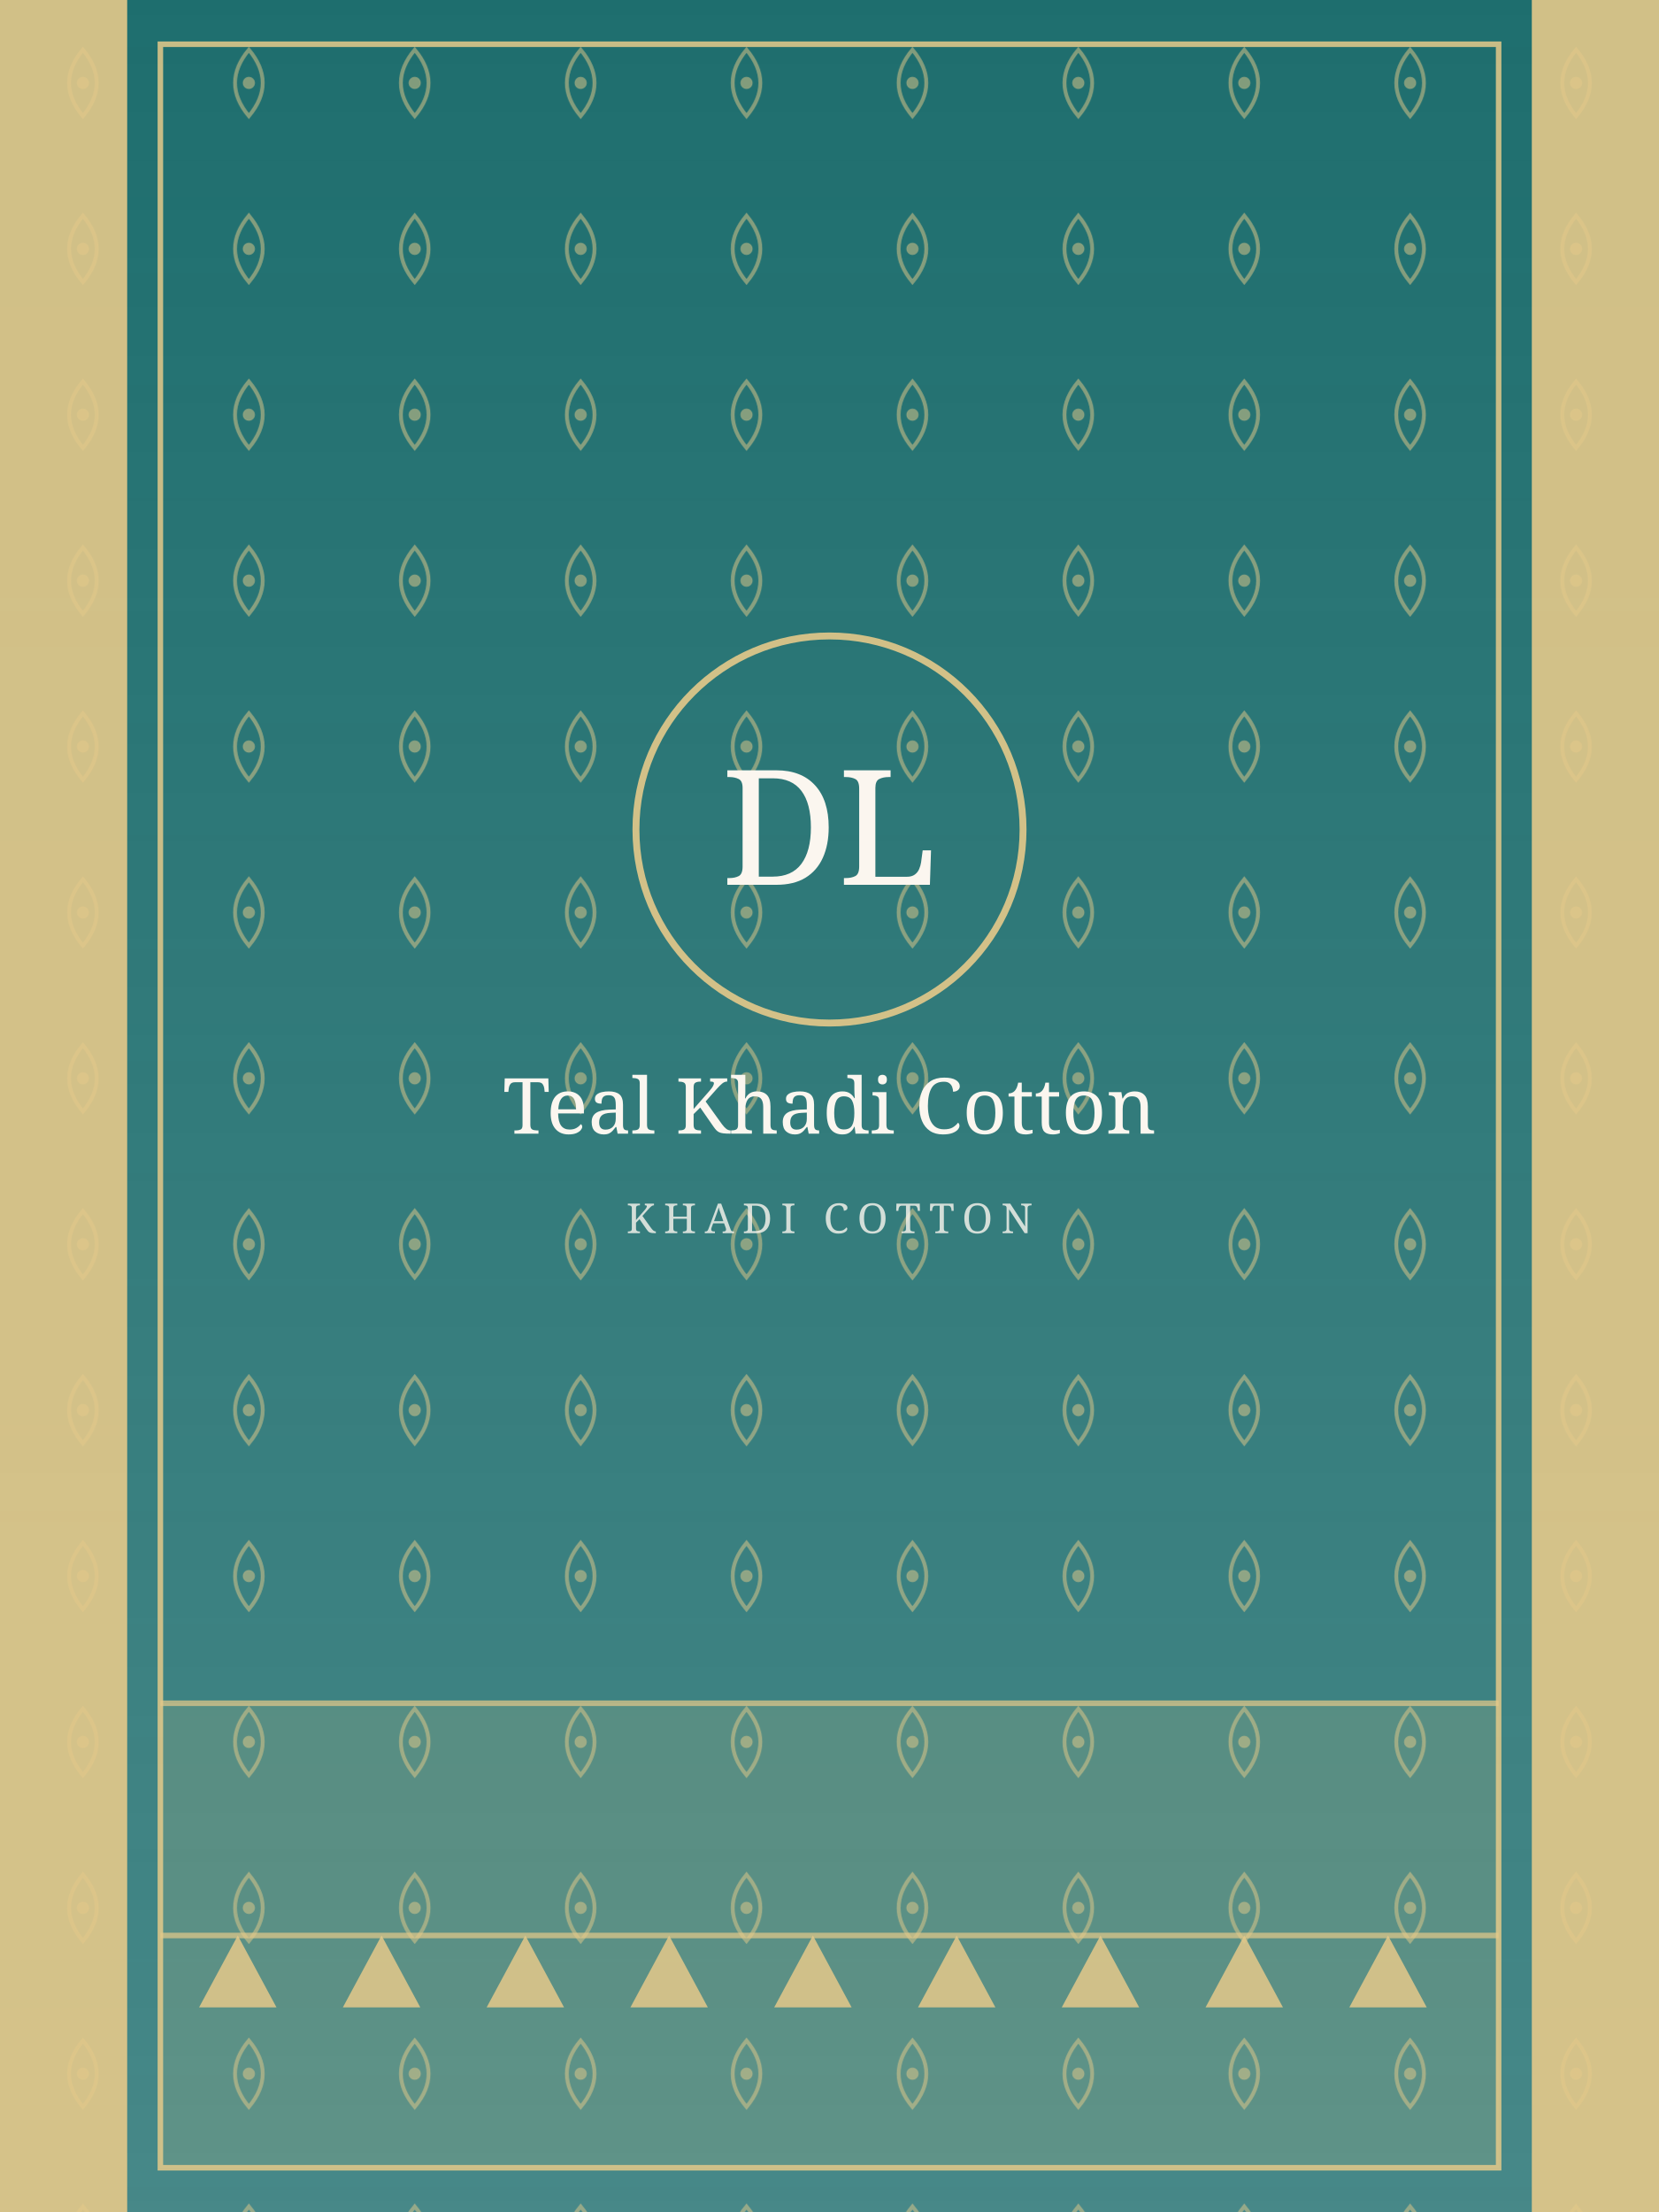
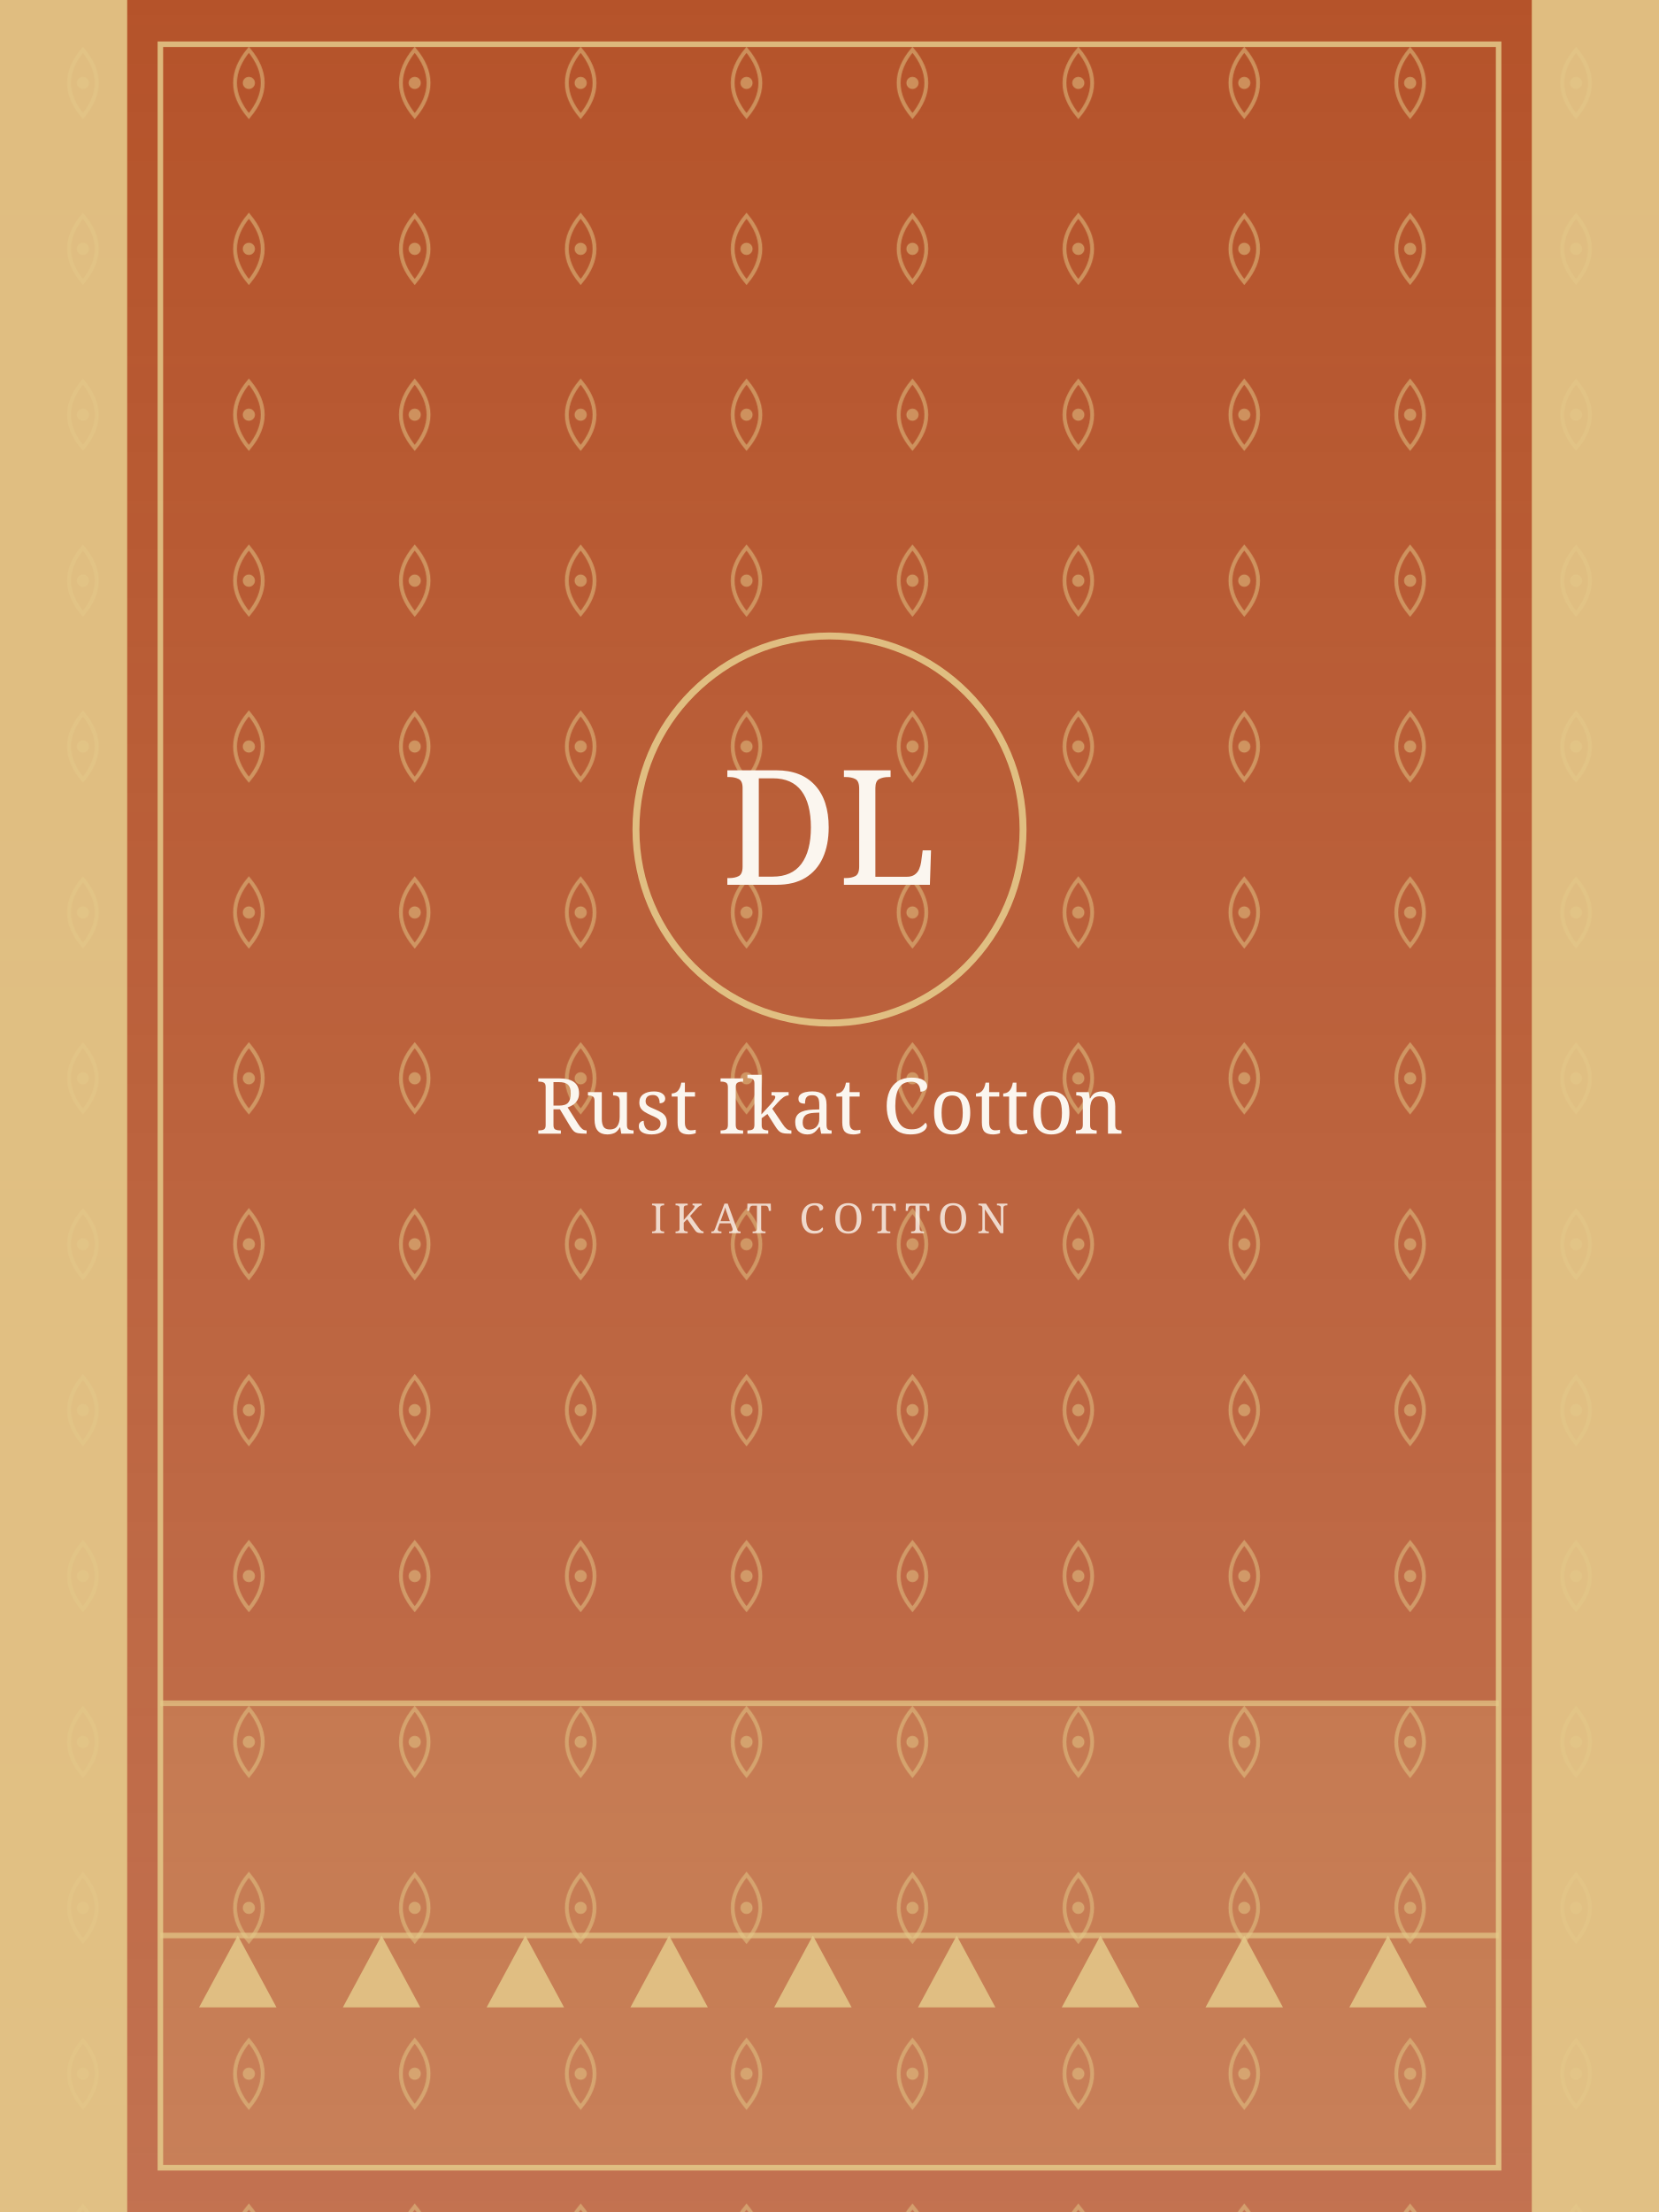
- <svg xmlns="http://www.w3.org/2000/svg" viewBox="0 0 600 800" width="600" height="800" role="img" aria-label="Teal Khadi Cotton">
+ <svg xmlns="http://www.w3.org/2000/svg" viewBox="0 0 600 800" width="600" height="800" role="img" aria-label="Rust Ikat Cotton">
  <defs>
    <linearGradient id="g" x1="0" y1="0" x2="0" y2="1">
-       <stop offset="0" stop-color="#1E6E6E" />
-       <stop offset="1" stop-color="#1E6E6E" stop-opacity="0.82" />
+       <stop offset="0" stop-color="#B5532A" />
+       <stop offset="1" stop-color="#B5532A" stop-opacity="0.82" />
    </linearGradient>
    <pattern id="buti" width="60" height="60" patternUnits="userSpaceOnUse">
      <g fill="none" stroke="#E4C989" stroke-width="1.4" opacity="0.5">
        <path d="M30 18 q10 12 0 24 q-10 -12 0 -24 Z" />
        <circle cx="30" cy="30" r="2.2" fill="#E4C989" stroke="none" />
      </g>
    </pattern>
  </defs>
  <rect width="600" height="800" fill="url(#g)" />
  <rect width="600" height="800" fill="url(#buti)" />
  <rect x="0" y="0" width="46" height="800" fill="#E4C989" opacity="0.9" />
  <rect x="554" y="0" width="46" height="800" fill="#E4C989" opacity="0.9" />
  <g stroke="#E4C989" stroke-width="2" opacity="0.85" fill="none">
    <rect x="58" y="16" width="484" height="768" />
  </g>
  <rect x="58" y="616" width="484" height="168" fill="#E4C989" opacity="0.16" />
  <g stroke="#E4C989" stroke-width="2" opacity="0.7" fill="none">
    <line x1="58" y1="616" x2="542" y2="616" />
    <line x1="58" y1="700" x2="542" y2="700" />
  </g>
  <g fill="#E4C989" opacity="0.85">
    <path d="M86 700 l14 26 l-28 0 Z" />
    <path d="M138 700 l14 26 l-28 0 Z" />
    <path d="M190 700 l14 26 l-28 0 Z" />
    <path d="M242 700 l14 26 l-28 0 Z" />
    <path d="M294 700 l14 26 l-28 0 Z" />
    <path d="M346 700 l14 26 l-28 0 Z" />
    <path d="M398 700 l14 26 l-28 0 Z" />
    <path d="M450 700 l14 26 l-28 0 Z" />
    <path d="M502 700 l14 26 l-28 0 Z" />
  </g>
  <g transform="translate(300,300)">
    <circle r="70" fill="none" stroke="#E4C989" stroke-width="2.5" opacity="0.9" />
    <text x="0" y="20" text-anchor="middle" font-family="Georgia, serif" font-size="58" fill="#FBF6EF">DL</text>
  </g>
-   <text x="300" y="410" text-anchor="middle" font-family="Georgia, serif" font-size="28" fill="#FBF6EF">Teal Khadi Cotton</text>
-   <text x="300" y="446" text-anchor="middle" font-family="Georgia, serif" font-size="15" letter-spacing="3" fill="#FBF6EF" opacity="0.8">KHADI COTTON</text>
+   <text x="300" y="410" text-anchor="middle" font-family="Georgia, serif" font-size="28" fill="#FBF6EF">Rust Ikat Cotton</text>
+   <text x="300" y="446" text-anchor="middle" font-family="Georgia, serif" font-size="15" letter-spacing="3" fill="#FBF6EF" opacity="0.8">IKAT COTTON</text>
</svg>
